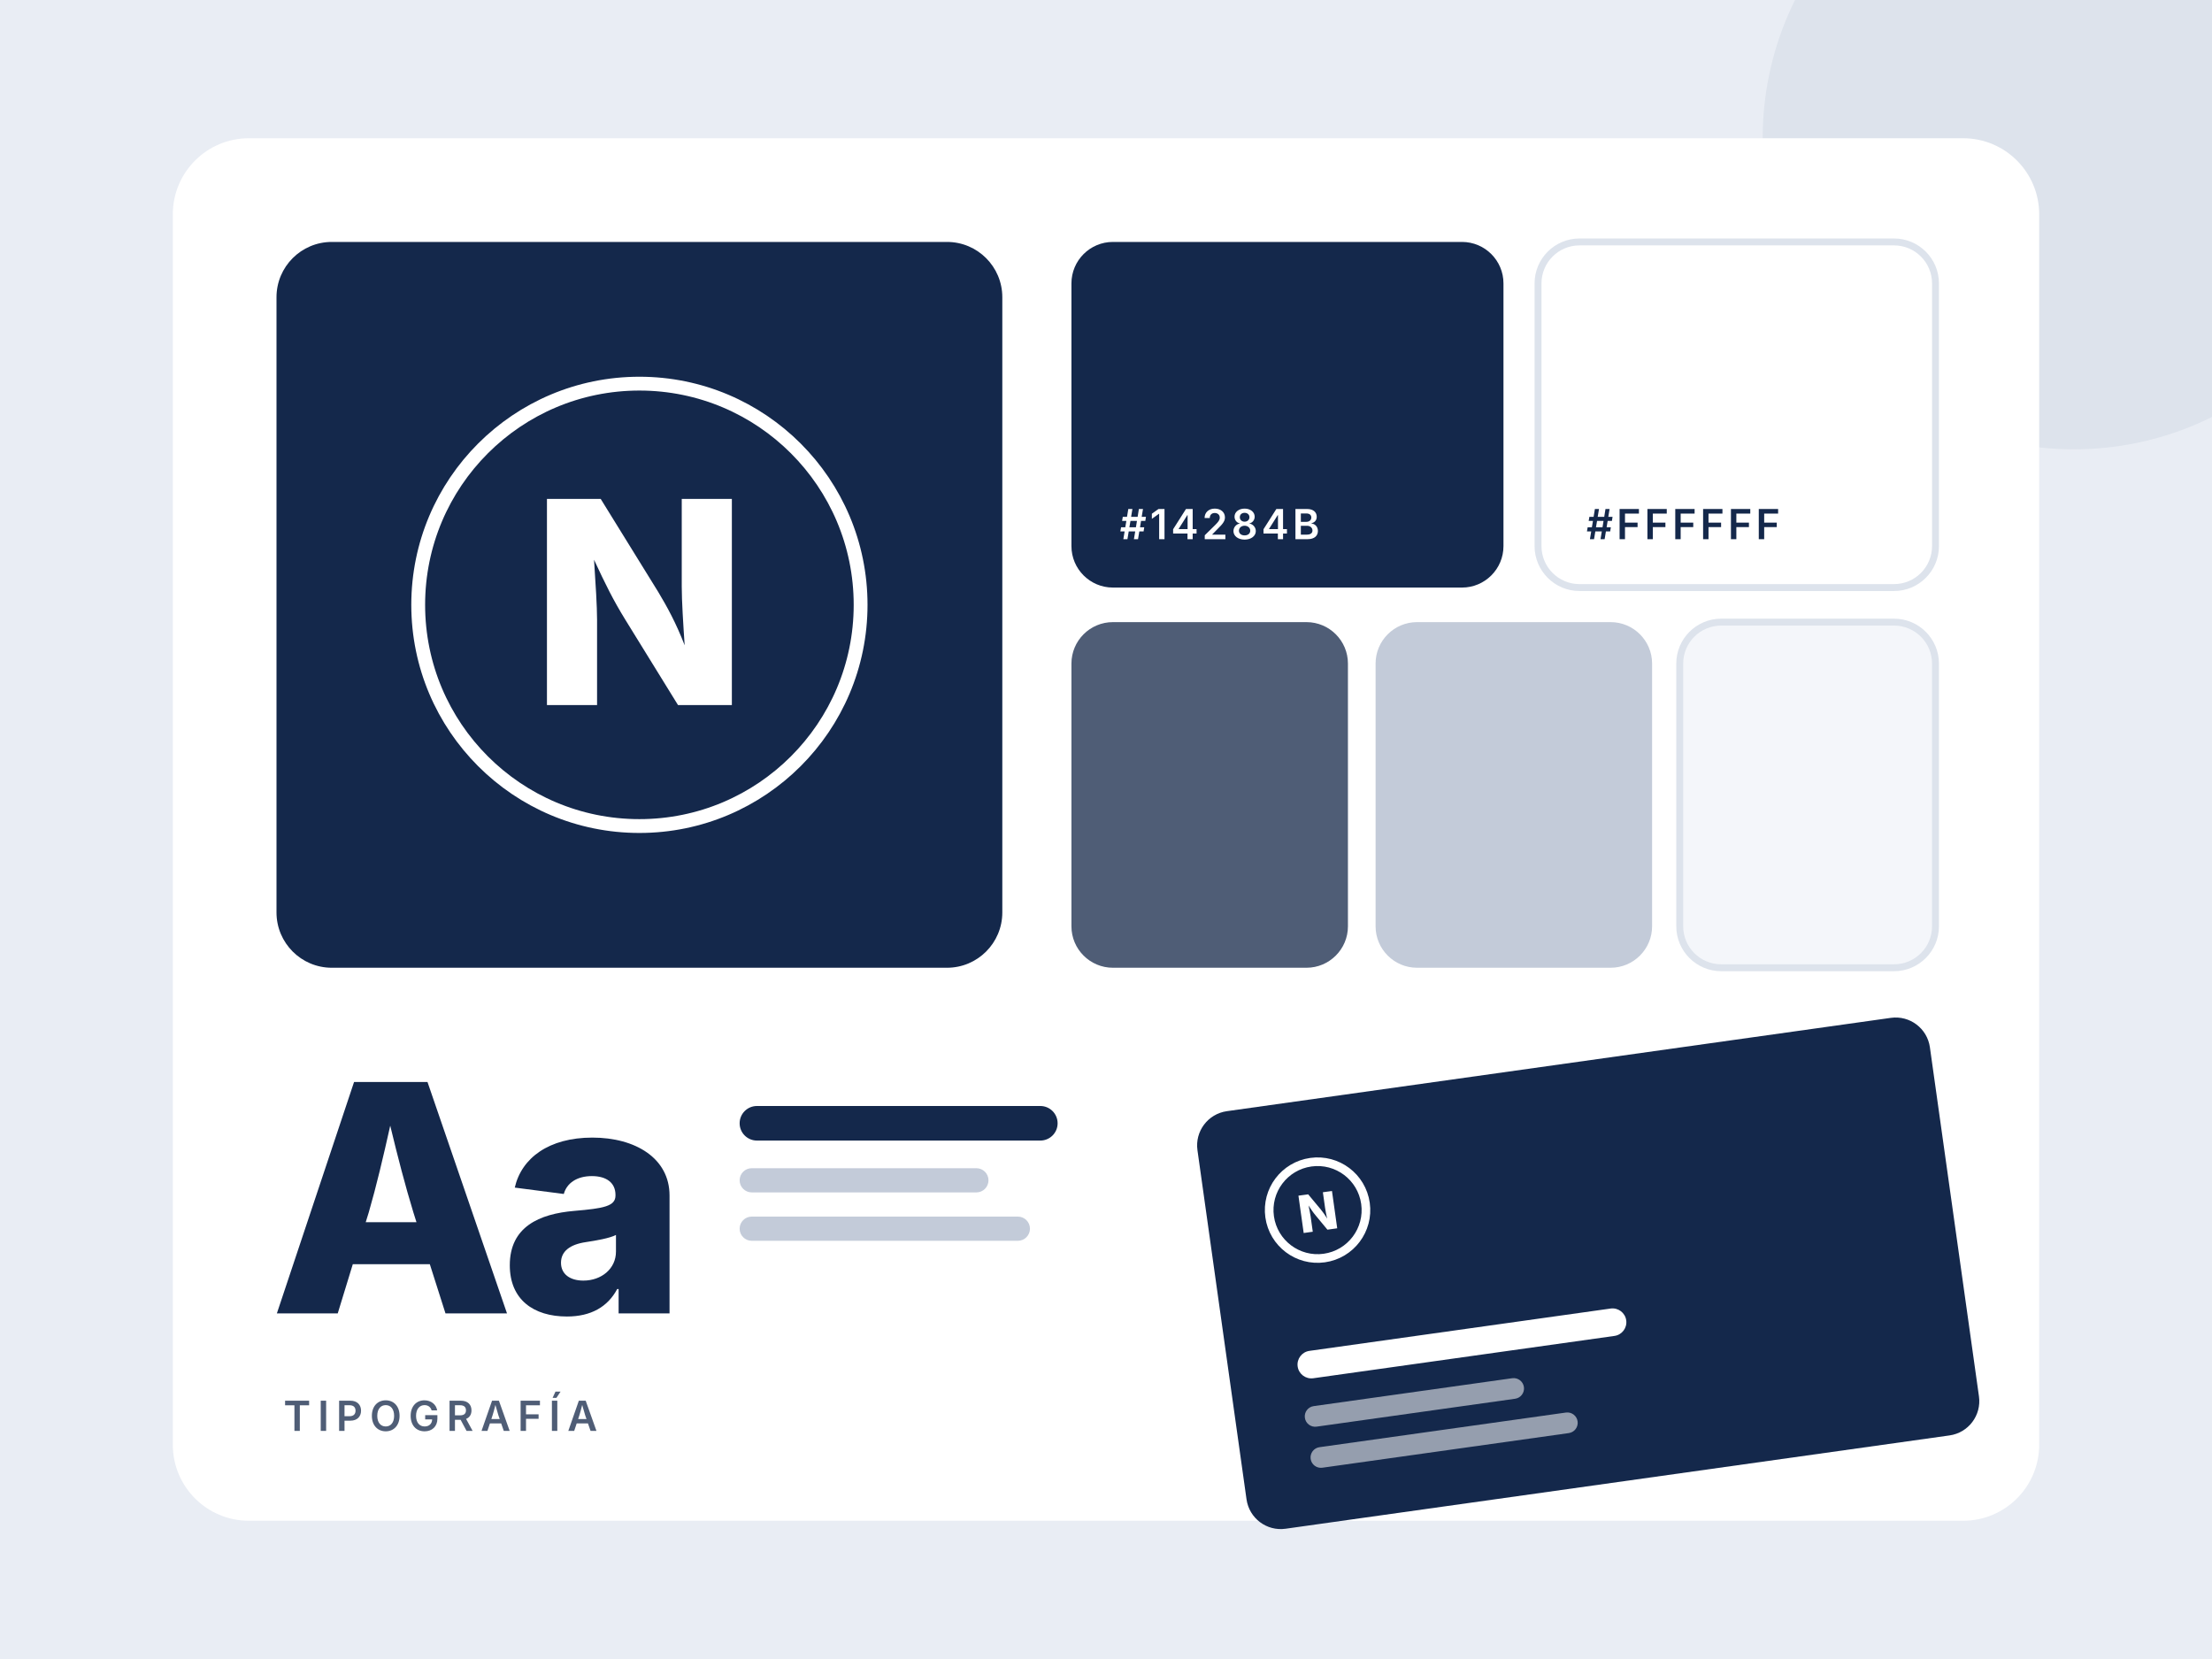
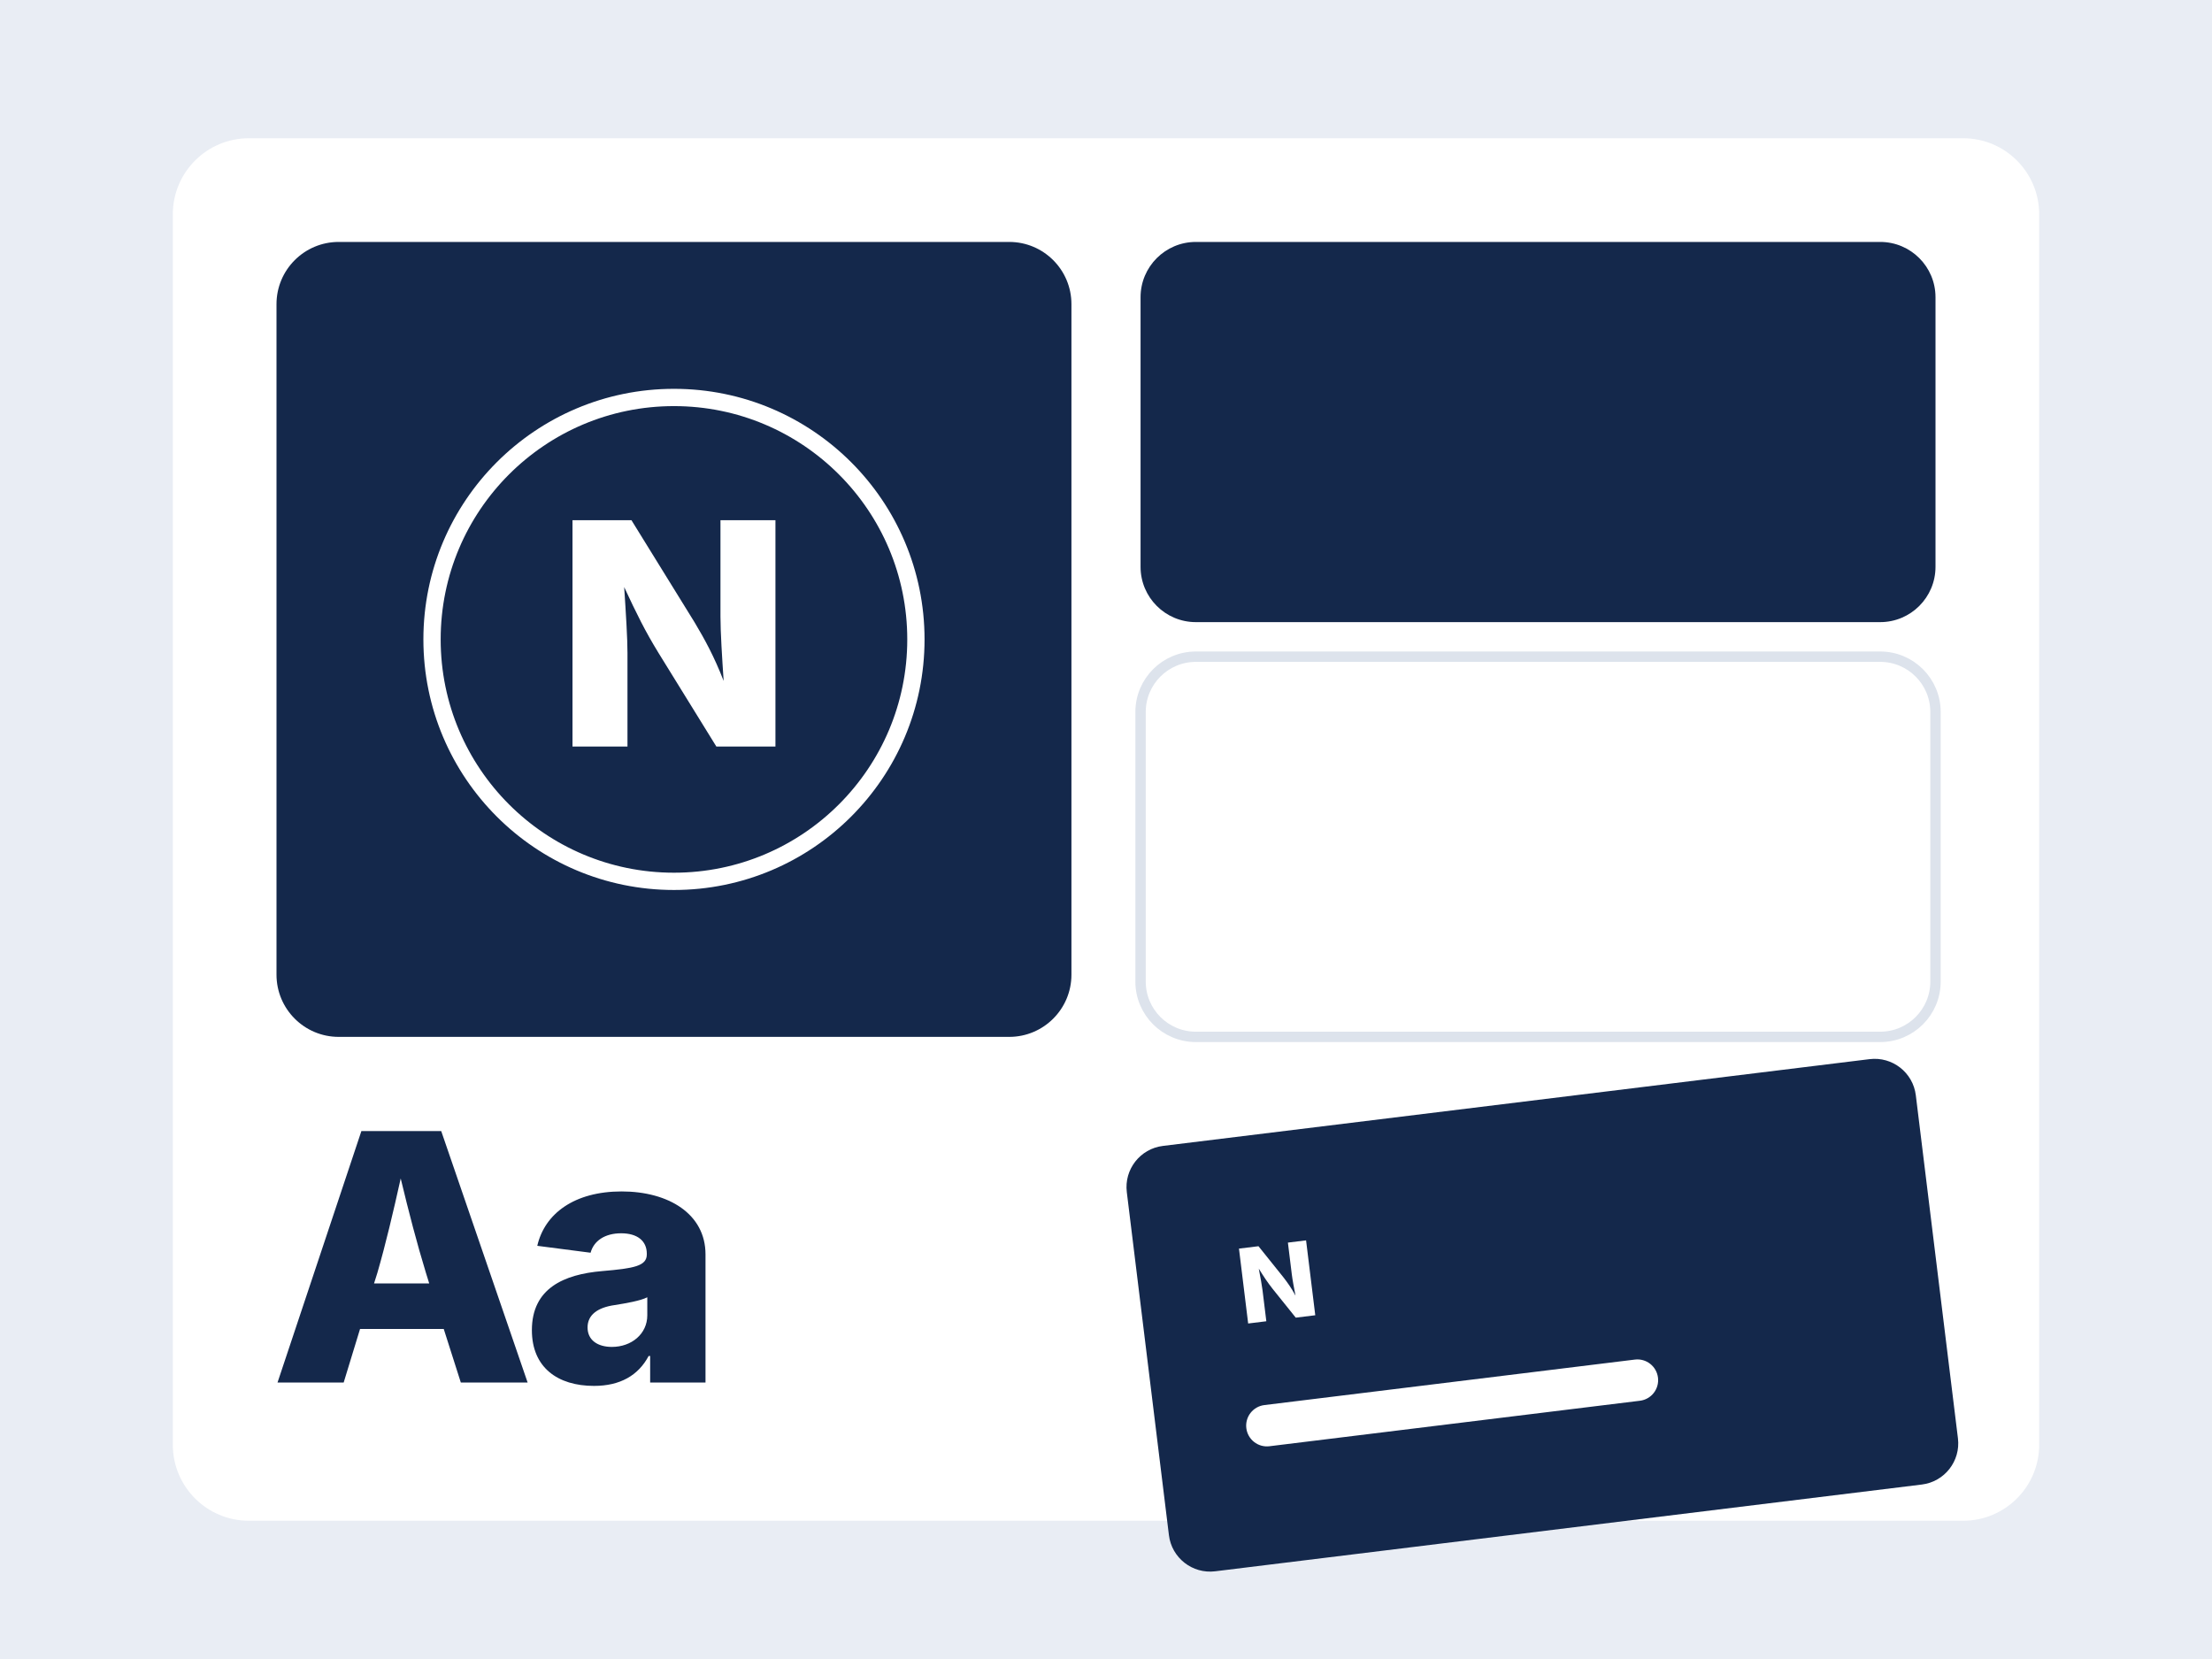
<svg xmlns="http://www.w3.org/2000/svg" viewBox="0 0 640 480" role="img" aria-label="Tablero de identidad de marca con logo, paleta de colores, tipografía y tarjeta personal">
  <rect width="640" height="480" fill="#e9edf4" />
-   <circle cx="600" cy="40" r="90" fill="#dde3ec" />
  <rect x="50" y="40" width="540" height="400" rx="22" fill="#ffffff" />
-   <rect x="80" y="70" width="210" height="210" rx="16" fill="#14284b" />
-   <circle cx="185" cy="175" r="64" fill="none" stroke="#ffffff" stroke-width="4" />
-   <text x="185" y="204" text-anchor="middle" font-family="Inter, Arial, sans-serif" font-size="82" font-weight="800" fill="#ffffff">N</text>
-   <rect x="310" y="70" width="125" height="100" rx="12" fill="#14284b" />
-   <text x="324" y="156" font-family="Inter, Arial, sans-serif" font-size="12" font-weight="600" fill="#ffffff" letter-spacing="1">#14284B</text>
-   <rect x="445" y="70" width="115" height="100" rx="12" fill="#ffffff" stroke="#dde3ec" stroke-width="2" />
-   <text x="459" y="156" font-family="Inter, Arial, sans-serif" font-size="12" font-weight="600" fill="#14284b" letter-spacing="1">#FFFFFF</text>
-   <rect x="310" y="180" width="80" height="100" rx="12" fill="#4f5d76" />
-   <rect x="398" y="180" width="80" height="100" rx="12" fill="#c3cbd9" />
-   <rect x="486" y="180" width="74" height="100" rx="12" fill="#f4f6fa" stroke="#dde3ec" stroke-width="2" />
-   <text x="78" y="380" font-family="Inter, Arial, sans-serif" font-size="92" font-weight="800" fill="#14284b" letter-spacing="-4">Aa</text>
-   <rect x="214" y="320" width="92" height="10" rx="5" fill="#14284b" />
-   <rect x="214" y="338" width="72" height="7" rx="3.5" fill="#c3cbd9" />
-   <rect x="214" y="352" width="84" height="7" rx="3.5" fill="#c3cbd9" />
-   <text x="82" y="414" font-family="Inter, Arial, sans-serif" font-size="12" font-weight="600" fill="#4f5d76" letter-spacing="2">TIPOGRAFÍA</text>
-   <g transform="rotate(-8 455 365)">
-     <rect x="352" y="308" width="214" height="122" rx="10" fill="#14284b" />
-     <circle cx="384" cy="340" r="14" fill="none" stroke="#ffffff" stroke-width="2.5" />
-     <text x="384" y="346" text-anchor="middle" font-family="Inter, Arial, sans-serif" font-size="15" font-weight="800" fill="#ffffff">N</text>
-     <rect x="372" y="380" width="96" height="8" rx="4" fill="#ffffff" />
-     <rect x="372" y="396" width="64" height="6" rx="3" fill="#ffffff" opacity=".55" />
-     <rect x="372" y="408" width="78" height="6" rx="3" fill="#ffffff" opacity=".55" />
+   <rect x="80" y="70" width="230" height="230" rx="18" fill="#14284b" />
+   <circle cx="195" cy="185" r="70" fill="none" stroke="#ffffff" stroke-width="5" />
+   <text x="195" y="216" text-anchor="middle" font-family="Inter, Arial, sans-serif" font-size="90" font-weight="800" fill="#ffffff">N</text>
+   <rect x="330" y="70" width="230" height="110" rx="16" fill="#14284b" />
+   <rect x="330" y="190" width="230" height="110" rx="16" fill="#ffffff" stroke="#dde3ec" stroke-width="3" />
+   <text x="78" y="400" font-family="Inter, Arial, sans-serif" font-size="100" font-weight="800" fill="#14284b" letter-spacing="-4">Aa</text>
+   <g transform="rotate(-7 450 370)">
+     <rect x="330" y="318" width="230" height="124" rx="12" fill="#14284b" />
+     <text x="370" y="372" text-anchor="middle" font-family="Inter, Arial, sans-serif" font-size="30" font-weight="800" fill="#ffffff">N</text>
+     <rect x="356" y="396" width="120" height="12" rx="6" fill="#ffffff" />
  </g>
</svg>
